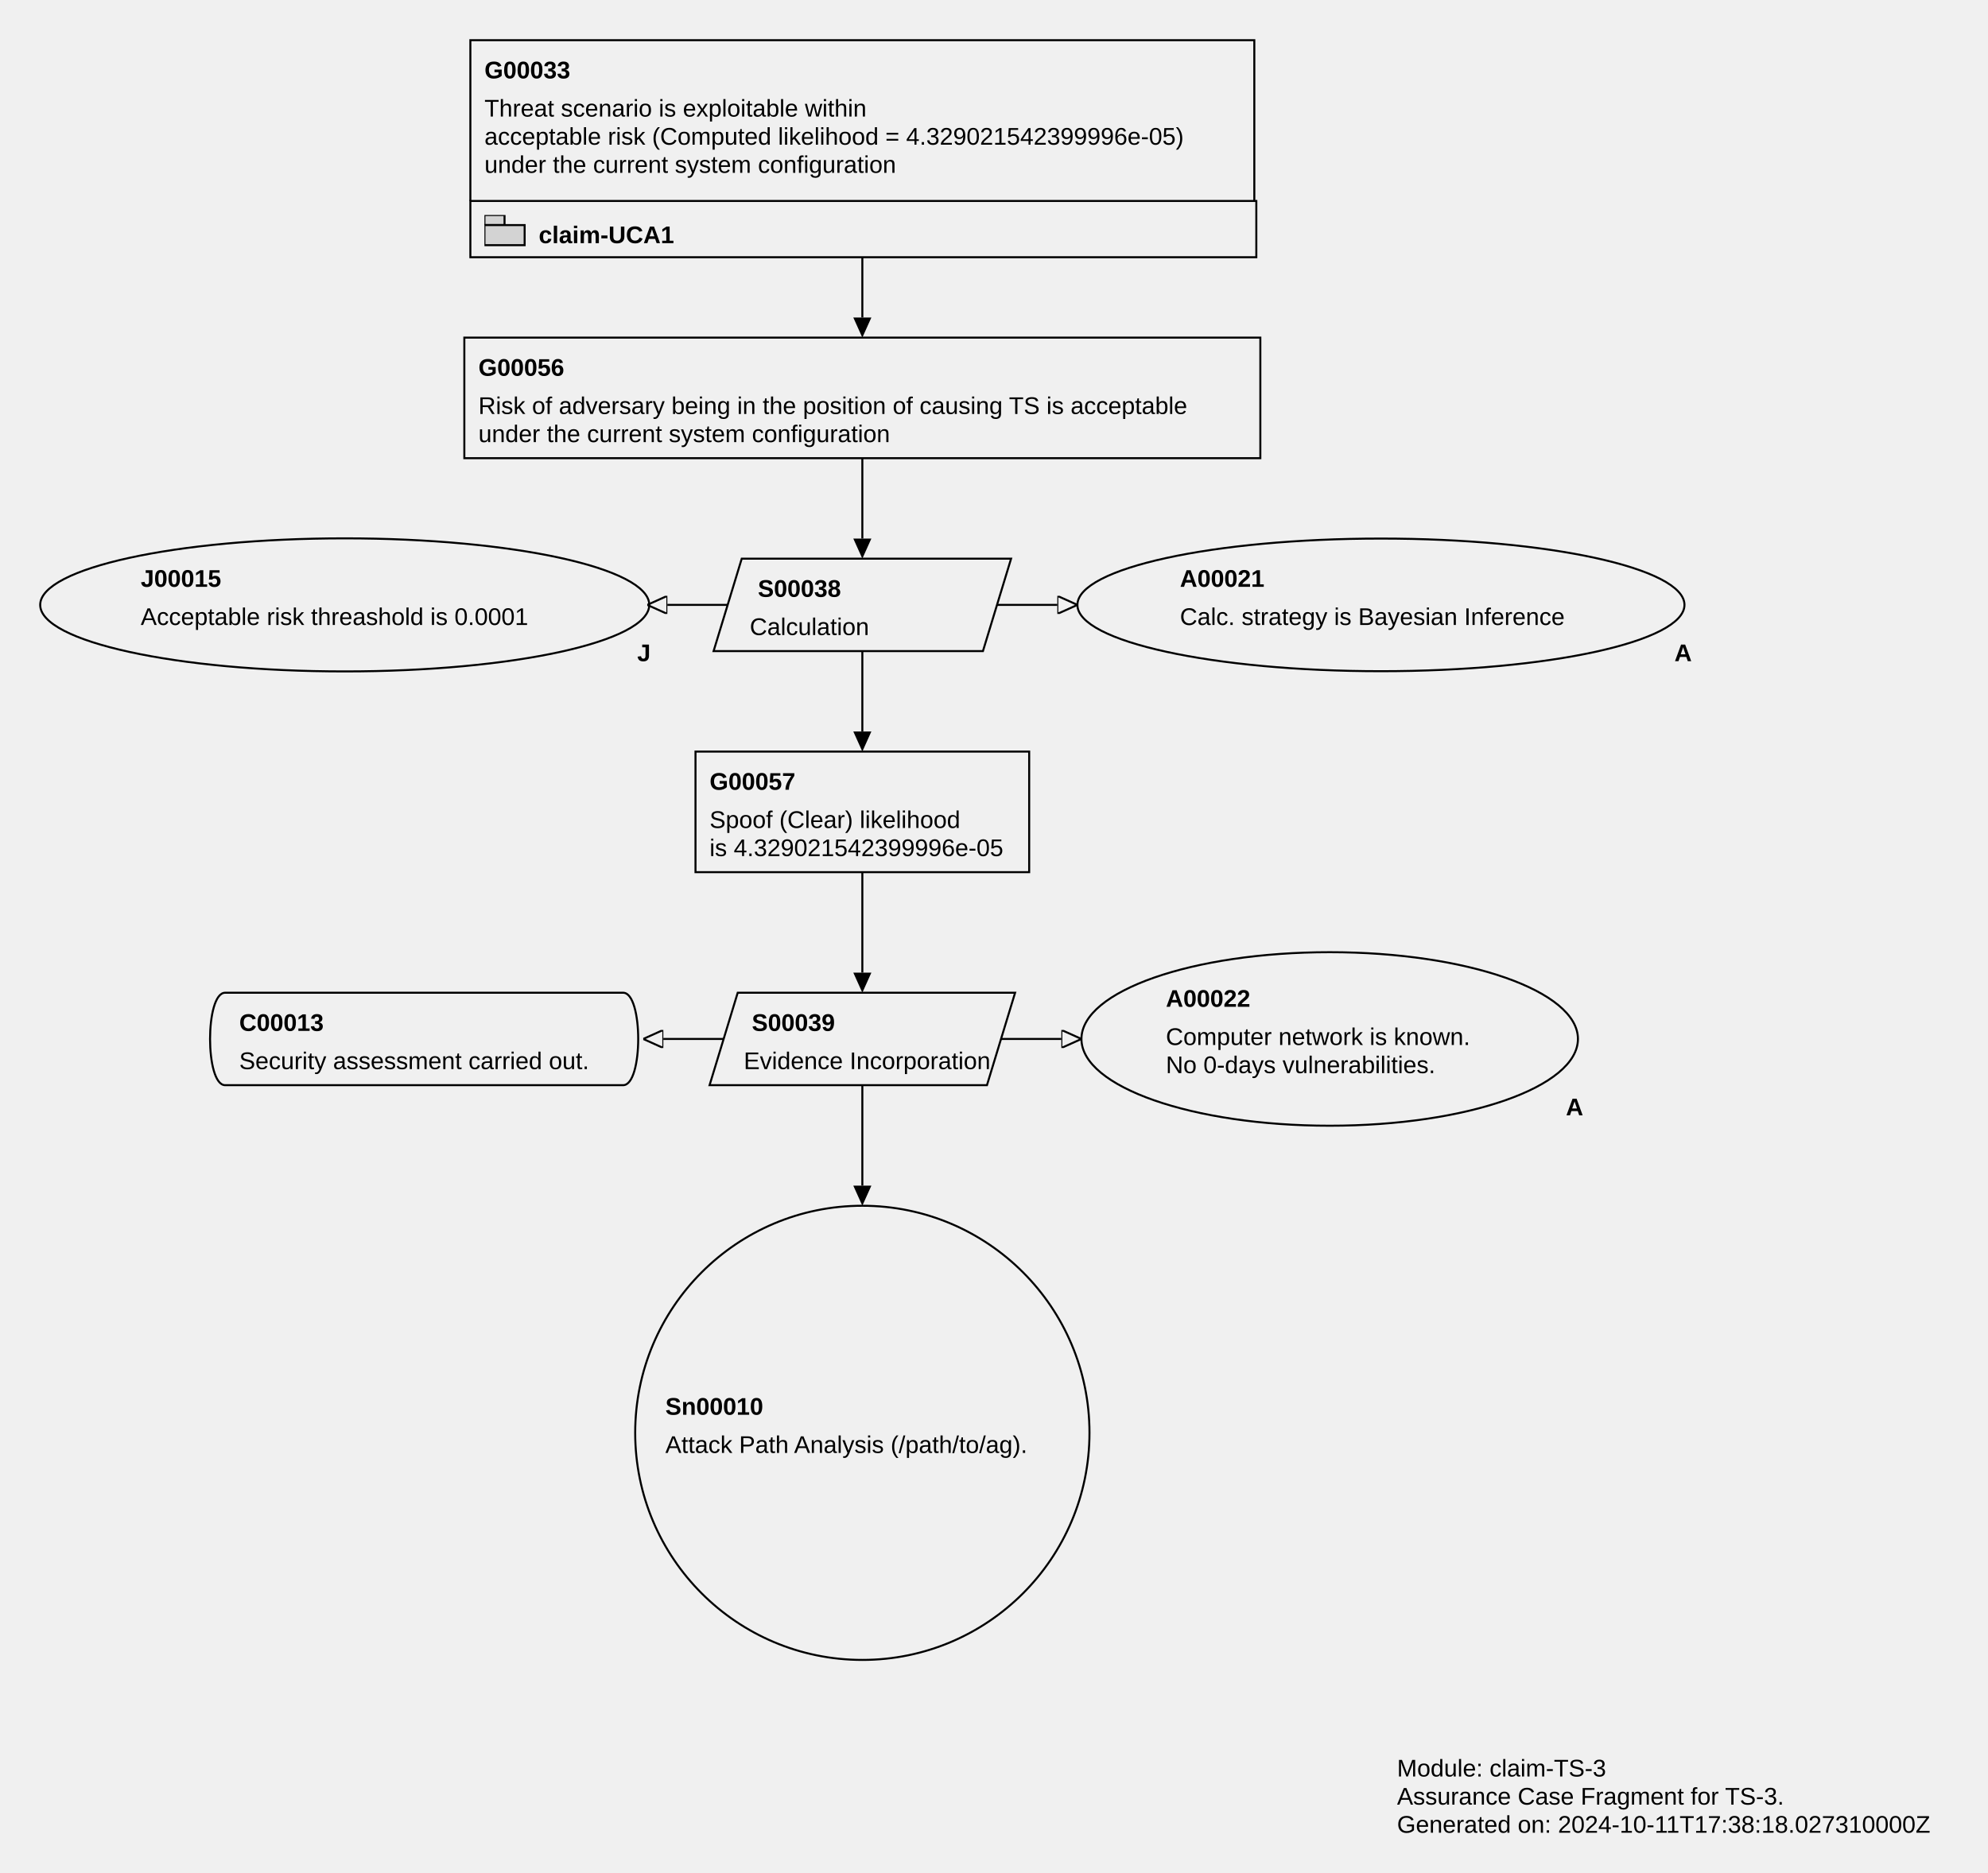
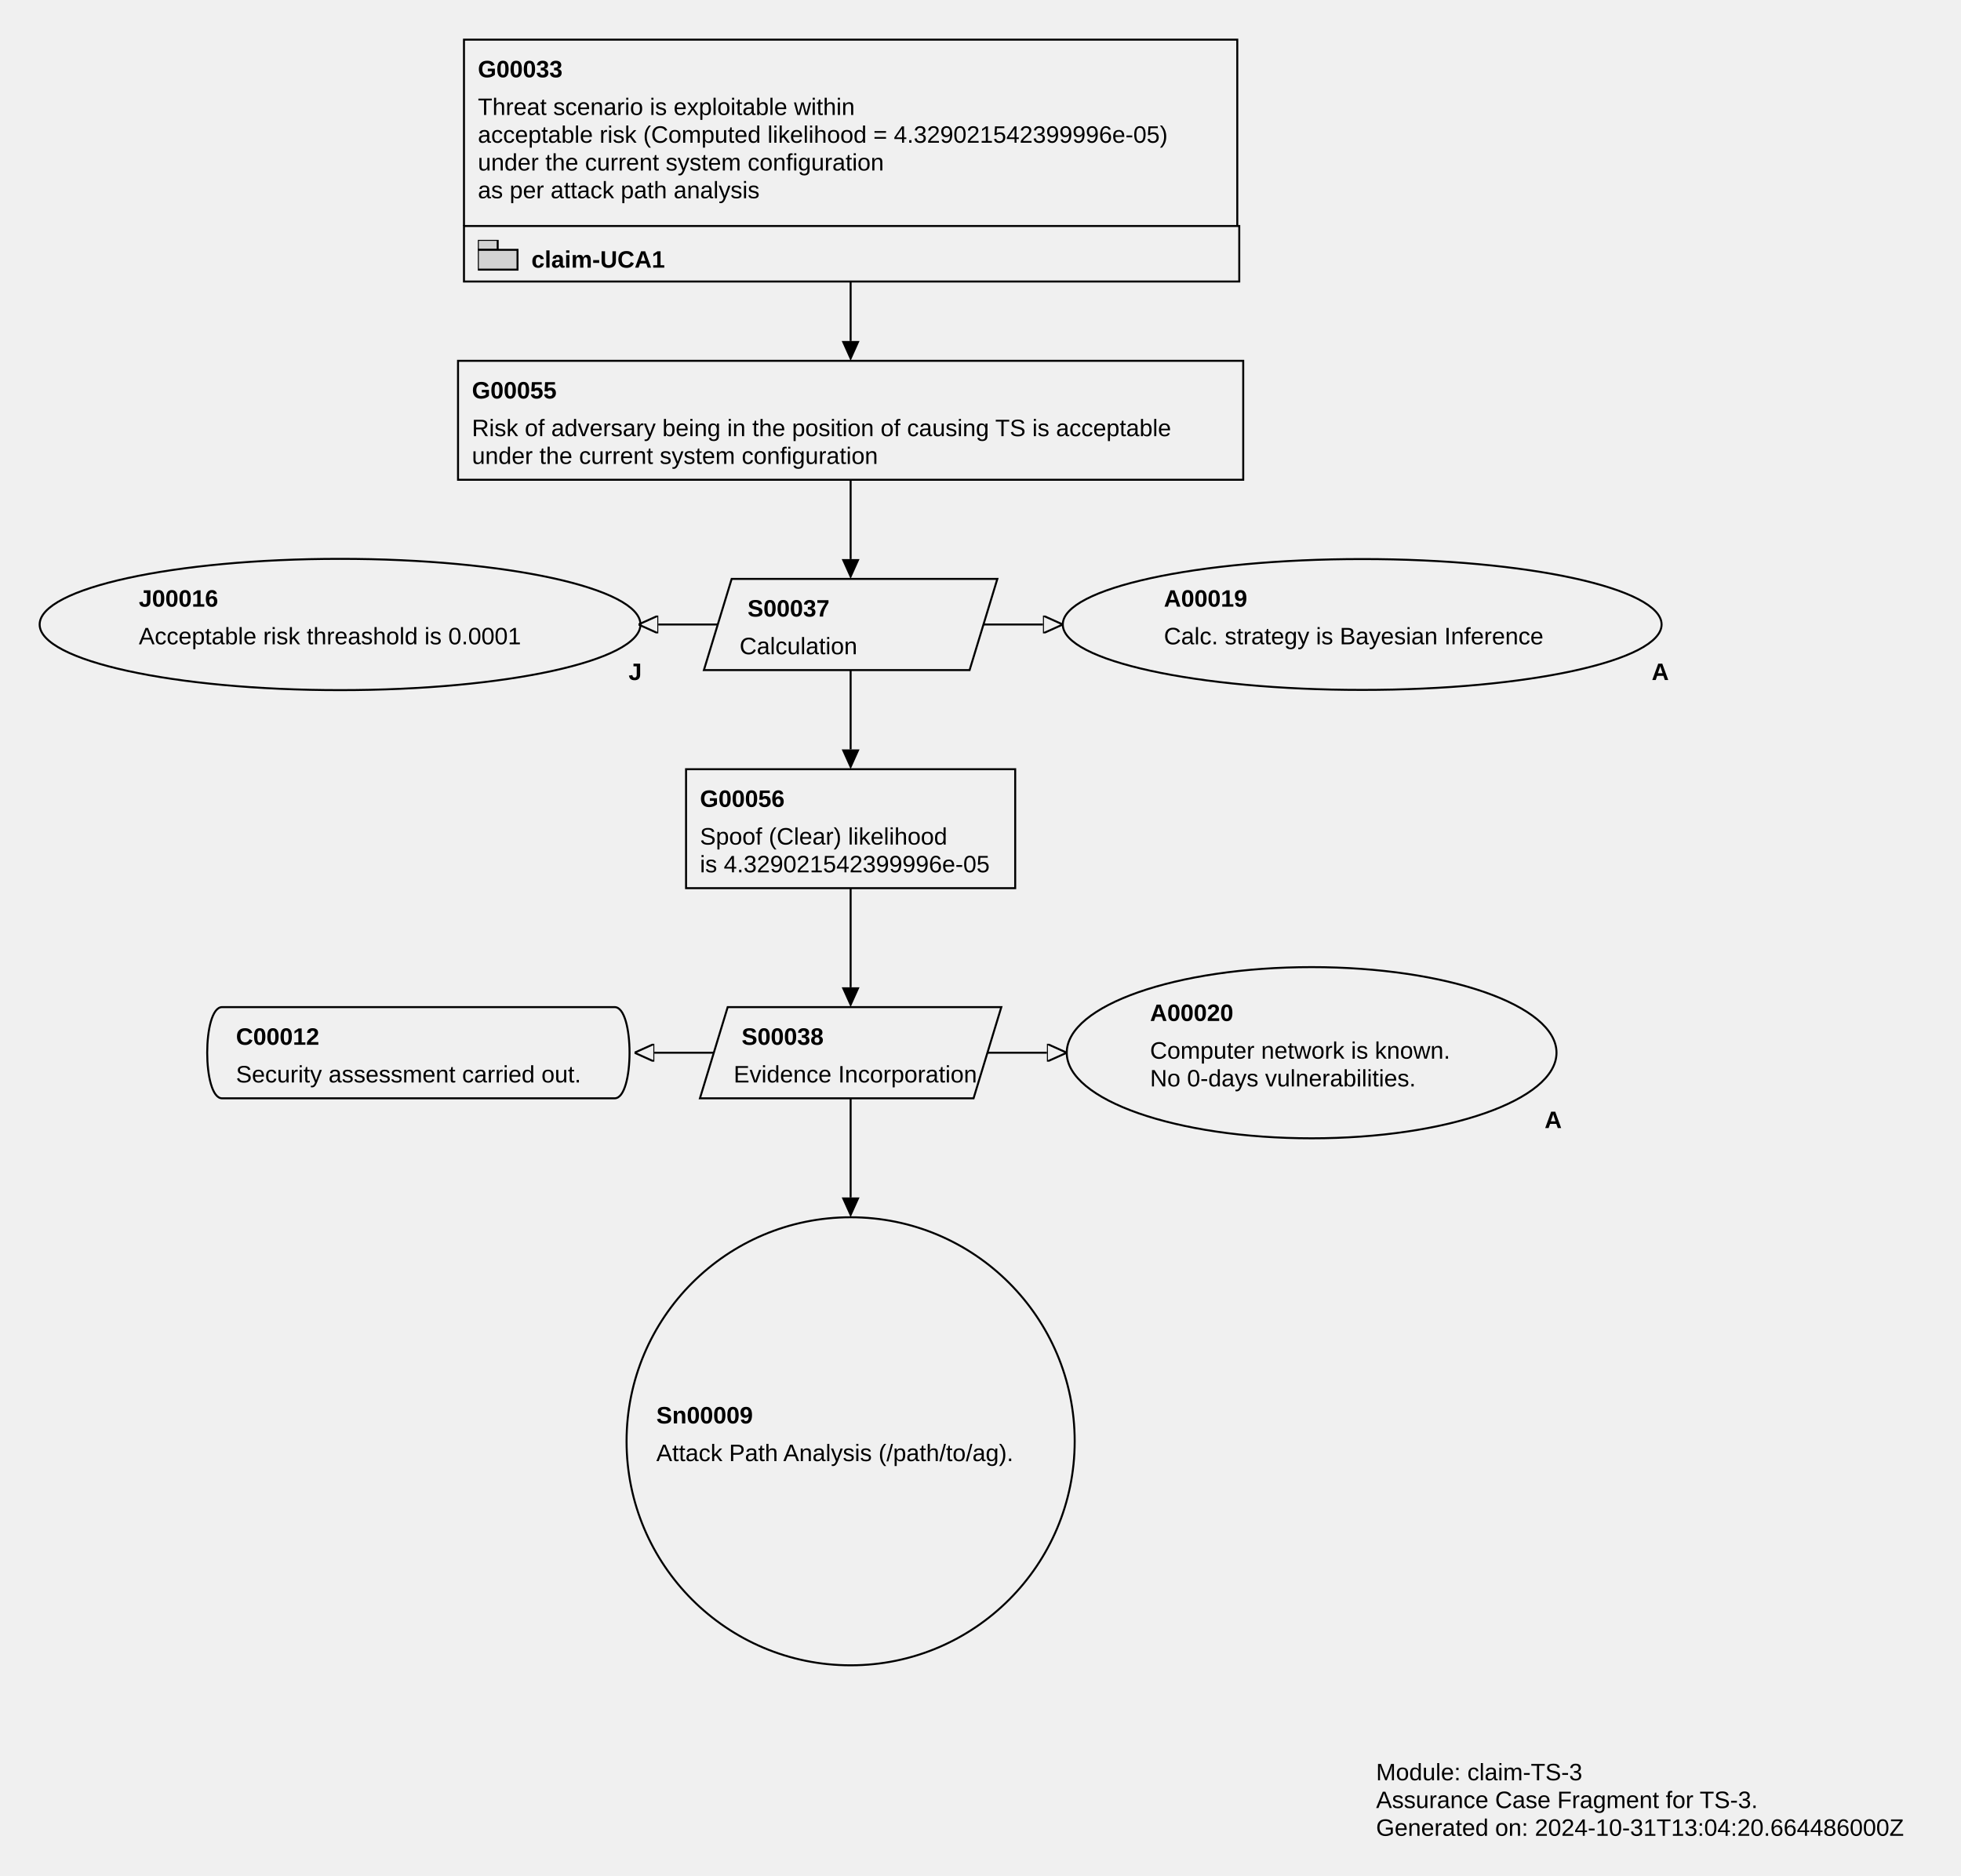
- <svg xmlns="http://www.w3.org/2000/svg" class="gsndiagram" viewBox="0 0 989 932">
+ <svg xmlns="http://www.w3.org/2000/svg" class="gsndiagram" viewBox="0 0 989 946">
  <symbol id="module_icon">
    <rect fill="lightgrey" height="5" stroke="black" stroke-width="1" width="10" x="0" y="0" />
    <rect fill="lightgrey" height="10" stroke="black" stroke-width="1" width="20" x="0" y="5" />
  </symbol>
  <symbol id="acp">
    <rect fill="black" height="10" stroke="black" stroke-width="1" width="10" x="0" y="0" />
  </symbol>
  <marker id="composite_arrow" markerHeight="9" markerUnits="userSpaceOnUse" markerWidth="10" orient="auto-start-reverse" refX="0" refY="4.5">
    <polyline fill-opacity="0" points="0 0, 6 4.5, 0 9" stroke="black" stroke-width="1" />
    <polyline fill-opacity="0" points="4 0, 10 4.5, 4 9" stroke="black" stroke-width="1" />
    <polyline fill-opacity="0" points="0 4.5, 10 4.5" stroke="black" stroke-width="1" />
  </marker>
  <marker id="supportedby_arrow" markerHeight="9" markerUnits="userSpaceOnUse" markerWidth="10" orient="auto-start-reverse" refX="0" refY="4.5">
    <polyline fill="black" points="0 0, 10 4.5, 0 9" />
  </marker>
  <marker id="incontextof_arrow" markerHeight="9" markerUnits="userSpaceOnUse" markerWidth="10" orient="auto-start-reverse" refX="0" refY="4.5">
    <polyline fill-opacity="0" points="0 0, 10 4.5, 0 9, 0 0" stroke="black" stroke-width="1" />
  </marker>
  <style type="text/css">
.notVerified path { fill: red; fill-opacity: 1;}
/* .notVerified text,a { fill: white; } */
</style>
  <a href="claim-UCA1.svg#node_g00033">
    <g class="gsn_module_claim_uca1 gsnelem gsnawaygoal" id="node_g00033">
-       <path class="border" d="M234,100 V20 H624 V100" fill-opacity="0" stroke="black" stroke-width="1" />
+       <path class="border" d="M234,114 V20 H624 V114" fill-opacity="0" stroke="black" stroke-width="1" />
      <text font-family="Arial" font-size="12" font-weight="bold" x="241" y="39">G00033</text>
      <text font-family="Arial" font-size="12" x="241" y="58">Threat scenario is exploitable within </text>
      <text font-family="Arial" font-size="12" x="241" y="72"> acceptable risk (Computed likelihood = 4.329021542399996e-05) </text>
-       <text font-family="Arial" font-size="12" x="241" y="86"> under the current system configuration</text>
+       <text font-family="Arial" font-size="12" x="241" y="86"> under the current system configuration </text>
+       <text font-family="Arial" font-size="12" x="241" y="100"> as per attack path analysis</text>
      <a href="claim-UCA1.svg#node_g00033">
-         <path class="border" d="M234,100 h391 v28 h-391 z" fill-opacity="0" stroke="black" stroke-width="1" />
-         <text font-family="Arial" font-size="12" font-weight="bold" x="268" y="121">claim-UCA1</text>
+         <path class="border" d="M234,114 h391 v28 h-391 z" fill-opacity="0" stroke="black" stroke-width="1" />
+         <text font-family="Arial" font-size="12" font-weight="bold" x="268" y="135">claim-UCA1</text>
      </a>
-       <use href="#module_icon" x="241" y="107" />
+       <use href="#module_icon" x="241" y="121" />
    </g>
  </a>
+   <g class="gsn_module_claim_ts_3 gsnelem gsngoal" id="node_g00055">
+     <path class="border" d="M231,182 L627,182 L627,242 L231,242 z" fill-opacity="0" stroke="black" stroke-width="1" />
+     <text font-family="Arial" font-size="12" font-weight="bold" x="238" y="201">G00055</text>
+     <text font-family="Arial" font-size="12" x="238" y="220">Risk of adversary being in the position of causing TS is acceptable </text>
+     <text font-family="Arial" font-size="12" x="238" y="234"> under the current system configuration</text>
+   </g>
+   <g class="gsn_module_claim_ts_3 gsnelem gsnjust" id="node_j00016">
+     <path class="border" d="M20,315 a151,33,0,1,0,303,0 a151,33,0,1,0,-303,0 z" fill-opacity="0" stroke="black" stroke-width="1" />
+     <text font-family="Arial" font-size="12" font-weight="bold" x="70" y="306">J00016</text>
+     <text font-family="Arial" font-size="12" x="70" y="325">Acceptable risk threashold is 0.0001</text>
+     <text font-family="Arial" font-size="12" font-weight="bold" x="317" y="343">J</text>
+   </g>
+   <g class="gsn_module_claim_ts_3 gsnelem gsnstgy" id="node_s00037">
+     <path class="border" d="M369,292 L503,292 L489,338 L355,338 z" fill-opacity="0" stroke="black" stroke-width="1" />
+     <text font-family="Arial" font-size="12" font-weight="bold" x="377" y="311">S00037</text>
+     <text font-family="Arial" font-size="12" x="373" y="330">Calculation</text>
+   </g>
+   <g class="gsn_module_claim_ts_3 gsnelem gsnasmp" id="node_a00019">
+     <path class="border" d="M536,315 a151,33,0,1,0,302,0 a151,33,0,1,0,-302,0 z" fill-opacity="0" stroke="black" stroke-width="1" />
+     <text font-family="Arial" font-size="12" font-weight="bold" x="587" y="306">A00019</text>
+     <text font-family="Arial" font-size="12" x="587" y="325">Calc. strategy is Bayesian Inference</text>
+     <text font-family="Arial" font-size="12" font-weight="bold" x="833" y="343">A</text>
+   </g>
  <g class="gsn_module_claim_ts_3 gsnelem gsngoal" id="node_g00056">
-     <path class="border" d="M231,168 L627,168 L627,228 L231,228 z" fill-opacity="0" stroke="black" stroke-width="1" />
-     <text font-family="Arial" font-size="12" font-weight="bold" x="238" y="187">G00056</text>
-     <text font-family="Arial" font-size="12" x="238" y="206">Risk of adversary being in the position of causing TS is acceptable </text>
-     <text font-family="Arial" font-size="12" x="238" y="220"> under the current system configuration</text>
+     <path class="border" d="M346,388 L512,388 L512,448 L346,448 z" fill-opacity="0" stroke="black" stroke-width="1" />
+     <text font-family="Arial" font-size="12" font-weight="bold" x="353" y="407">G00056</text>
+     <text font-family="Arial" font-size="12" x="353" y="426">Spoof (Clear) likelihood </text>
+     <text font-family="Arial" font-size="12" x="353" y="440"> is 4.329021542399996e-05</text>
  </g>
-   <g class="gsn_module_claim_ts_3 gsnelem gsnjust" id="node_j00015">
-     <path class="border" d="M20,301 a151,33,0,1,0,303,0 a151,33,0,1,0,-303,0 z" fill-opacity="0" stroke="black" stroke-width="1" />
-     <text font-family="Arial" font-size="12" font-weight="bold" x="70" y="292">J00015</text>
-     <text font-family="Arial" font-size="12" x="70" y="311">Acceptable risk threashold is 0.0001</text>
-     <text font-family="Arial" font-size="12" font-weight="bold" x="317" y="329">J</text>
+   <g class="gsn_module_claim_ts_3 gsnelem gsnctxt" id="node_c00012">
+     <path class="border" d="M112,508 L310,508 C320,508,320,554,310,554 L112,554 C102,554,102,508,112,508" fill-opacity="0" stroke="black" stroke-width="1" />
+     <text font-family="Arial" font-size="12" font-weight="bold" x="119" y="527">C00012</text>
+     <text font-family="Arial" font-size="12" x="119" y="546">Security assessment carried out.</text>
  </g>
  <g class="gsn_module_claim_ts_3 gsnelem gsnstgy" id="node_s00038">
-     <path class="border" d="M369,278 L503,278 L489,324 L355,324 z" fill-opacity="0" stroke="black" stroke-width="1" />
-     <text font-family="Arial" font-size="12" font-weight="bold" x="377" y="297">S00038</text>
-     <text font-family="Arial" font-size="12" x="373" y="316">Calculation</text>
+     <path class="border" d="M367,508 L505,508 L491,554 L353,554 z" fill-opacity="0" stroke="black" stroke-width="1" />
+     <text font-family="Arial" font-size="12" font-weight="bold" x="374" y="527">S00038</text>
+     <text font-family="Arial" font-size="12" x="370" y="546">Evidence Incorporation</text>
  </g>
-   <g class="gsn_module_claim_ts_3 gsnelem gsnasmp" id="node_a00021">
-     <path class="border" d="M536,301 a151,33,0,1,0,302,0 a151,33,0,1,0,-302,0 z" fill-opacity="0" stroke="black" stroke-width="1" />
-     <text font-family="Arial" font-size="12" font-weight="bold" x="587" y="292">A00021</text>
-     <text font-family="Arial" font-size="12" x="587" y="311">Calc. strategy is Bayesian Inference</text>
-     <text font-family="Arial" font-size="12" font-weight="bold" x="833" y="329">A</text>
+   <g class="gsn_module_claim_ts_3 gsnelem gsnasmp" id="node_a00020">
+     <path class="border" d="M538,531 a123,43,0,1,0,247,0 a123,43,0,1,0,-247,0 z" fill-opacity="0" stroke="black" stroke-width="1" />
+     <text font-family="Arial" font-size="12" font-weight="bold" x="580" y="515">A00020</text>
+     <text font-family="Arial" font-size="12" x="580" y="534">Computer network is known. </text>
+     <text font-family="Arial" font-size="12" x="580" y="548"> No 0-days vulnerabilities.</text>
+     <text font-family="Arial" font-size="12" font-weight="bold" x="779" y="569">A</text>
  </g>
-   <g class="gsn_module_claim_ts_3 gsnelem gsngoal" id="node_g00057">
-     <path class="border" d="M346,374 L512,374 L512,434 L346,434 z" fill-opacity="0" stroke="black" stroke-width="1" />
-     <text font-family="Arial" font-size="12" font-weight="bold" x="353" y="393">G00057</text>
-     <text font-family="Arial" font-size="12" x="353" y="412">Spoof (Clear) likelihood </text>
-     <text font-family="Arial" font-size="12" x="353" y="426"> is 4.329021542399996e-05</text>
+   <g class="gsn_module_claim_ts_3 gsnelem gsnsltn" id="node_sn00009">
+     <path class="border" d="M316,727 a113,113,0,1,0,226,0 a113,113,0,1,0,-226,0 z" fill-opacity="0" stroke="black" stroke-width="1" />
+     <text font-family="Arial" font-size="12" font-weight="bold" x="331" y="718">Sn00009</text>
+     <text font-family="Arial" font-size="12" x="331" y="737">Attack Path Analysis (/path/to/ag). </text>
  </g>
-   <g class="gsn_module_claim_ts_3 gsnelem gsnctxt" id="node_c00013">
-     <path class="border" d="M112,494 L310,494 C320,494,320,540,310,540 L112,540 C102,540,102,494,112,494" fill-opacity="0" stroke="black" stroke-width="1" />
-     <text font-family="Arial" font-size="12" font-weight="bold" x="119" y="513">C00013</text>
-     <text font-family="Arial" font-size="12" x="119" y="532">Security assessment carried out.</text>
-   </g>
-   <g class="gsn_module_claim_ts_3 gsnelem gsnstgy" id="node_s00039">
-     <path class="border" d="M367,494 L505,494 L491,540 L353,540 z" fill-opacity="0" stroke="black" stroke-width="1" />
-     <text font-family="Arial" font-size="12" font-weight="bold" x="374" y="513">S00039</text>
-     <text font-family="Arial" font-size="12" x="370" y="532">Evidence Incorporation</text>
-   </g>
-   <g class="gsn_module_claim_ts_3 gsnelem gsnasmp" id="node_a00022">
-     <path class="border" d="M538,517 a123,43,0,1,0,247,0 a123,43,0,1,0,-247,0 z" fill-opacity="0" stroke="black" stroke-width="1" />
-     <text font-family="Arial" font-size="12" font-weight="bold" x="580" y="501">A00022</text>
-     <text font-family="Arial" font-size="12" x="580" y="520">Computer network is known. </text>
-     <text font-family="Arial" font-size="12" x="580" y="534"> No 0-days vulnerabilities.</text>
-     <text font-family="Arial" font-size="12" font-weight="bold" x="779" y="555">A</text>
-   </g>
-   <g class="gsn_module_claim_ts_3 gsnelem gsnsltn" id="node_sn00010">
-     <path class="border" d="M316,713 a113,113,0,1,0,226,0 a113,113,0,1,0,-226,0 z" fill-opacity="0" stroke="black" stroke-width="1" />
-     <text font-family="Arial" font-size="12" font-weight="bold" x="331" y="704">Sn00010</text>
-     <text font-family="Arial" font-size="12" x="331" y="723">Attack Path Analysis (/path/to/ag). </text>
-   </g>
-   <path class="gsnedge gsninspby" d="M429,128 C429,158,429,138,429,158" fill-opacity="0" marker-end="url(#supportedby_arrow)" stroke="black" stroke-width="1" />
-   <path class="gsnedge gsninspby" d="M429,228 C429,258,429,248,429,268" fill-opacity="0" marker-end="url(#supportedby_arrow)" stroke="black" stroke-width="1" />
-   <path class="gsnedge gsninspby" d="M429,434 C429,464,429,464,429,484" fill-opacity="0" marker-end="url(#supportedby_arrow)" stroke="black" stroke-width="1" />
-   <path class="gsnedge gsninctxt" d="M496,301 C526,301,506,301,526,301" fill-opacity="0" marker-end="url(#incontextof_arrow)" stroke="black" stroke-width="1" />
-   <path class="gsnedge gsninctxt" d="M362,301 C332,301,352,301,332,301" fill-opacity="0" marker-end="url(#incontextof_arrow)" stroke="black" stroke-width="1" />
-   <path class="gsnedge gsninspby" d="M429,324 C429,354,429,344,429,364" fill-opacity="0" marker-end="url(#supportedby_arrow)" stroke="black" stroke-width="1" />
-   <path class="gsnedge gsninctxt" d="M498,517 C528,517,508,517,528,517" fill-opacity="0" marker-end="url(#incontextof_arrow)" stroke="black" stroke-width="1" />
-   <path class="gsnedge gsninctxt" d="M360,517 C330,517,350,517,330,517" fill-opacity="0" marker-end="url(#incontextof_arrow)" stroke="black" stroke-width="1" />
-   <path class="gsnedge gsninspby" d="M429,540 C429,570,429,570,429,590" fill-opacity="0" marker-end="url(#supportedby_arrow)" stroke="black" stroke-width="1" />
+   <path class="gsnedge gsninspby" d="M429,142 C429,172,429,152,429,172" fill-opacity="0" marker-end="url(#supportedby_arrow)" stroke="black" stroke-width="1" />
+   <path class="gsnedge gsninspby" d="M429,242 C429,272,429,262,429,282" fill-opacity="0" marker-end="url(#supportedby_arrow)" stroke="black" stroke-width="1" />
+   <path class="gsnedge gsninspby" d="M429,448 C429,478,429,478,429,498" fill-opacity="0" marker-end="url(#supportedby_arrow)" stroke="black" stroke-width="1" />
+   <path class="gsnedge gsninctxt" d="M496,315 C526,315,506,315,526,315" fill-opacity="0" marker-end="url(#incontextof_arrow)" stroke="black" stroke-width="1" />
+   <path class="gsnedge gsninctxt" d="M362,315 C332,315,352,315,332,315" fill-opacity="0" marker-end="url(#incontextof_arrow)" stroke="black" stroke-width="1" />
+   <path class="gsnedge gsninspby" d="M429,338 C429,368,429,358,429,378" fill-opacity="0" marker-end="url(#supportedby_arrow)" stroke="black" stroke-width="1" />
+   <path class="gsnedge gsninctxt" d="M498,531 C528,531,508,531,528,531" fill-opacity="0" marker-end="url(#incontextof_arrow)" stroke="black" stroke-width="1" />
+   <path class="gsnedge gsninctxt" d="M360,531 C330,531,350,531,330,531" fill-opacity="0" marker-end="url(#incontextof_arrow)" stroke="black" stroke-width="1" />
+   <path class="gsnedge gsninspby" d="M429,554 C429,584,429,584,429,604" fill-opacity="0" marker-end="url(#supportedby_arrow)" stroke="black" stroke-width="1" />
  <g class="gsnmodule" id="node_gsn_module">
-     <text font-family="Arial" font-size="12" x="695" y="884">Module: claim-TS-3</text>
-     <text font-family="Arial" font-size="12" x="695" y="898">Assurance Case Fragment for TS-3.</text>
-     <text font-family="Arial" font-size="12" x="695" y="912">Generated on: 2024-10-11T17:38:18.027310000Z</text>
+     <text font-family="Arial" font-size="12" x="694" y="898">Module: claim-TS-3</text>
+     <text font-family="Arial" font-size="12" x="694" y="912">Assurance Case Fragment for TS-3.</text>
+     <text font-family="Arial" font-size="12" x="694" y="926">Generated on: 2024-10-31T13:04:20.664486000Z</text>
  </g>
</svg>
